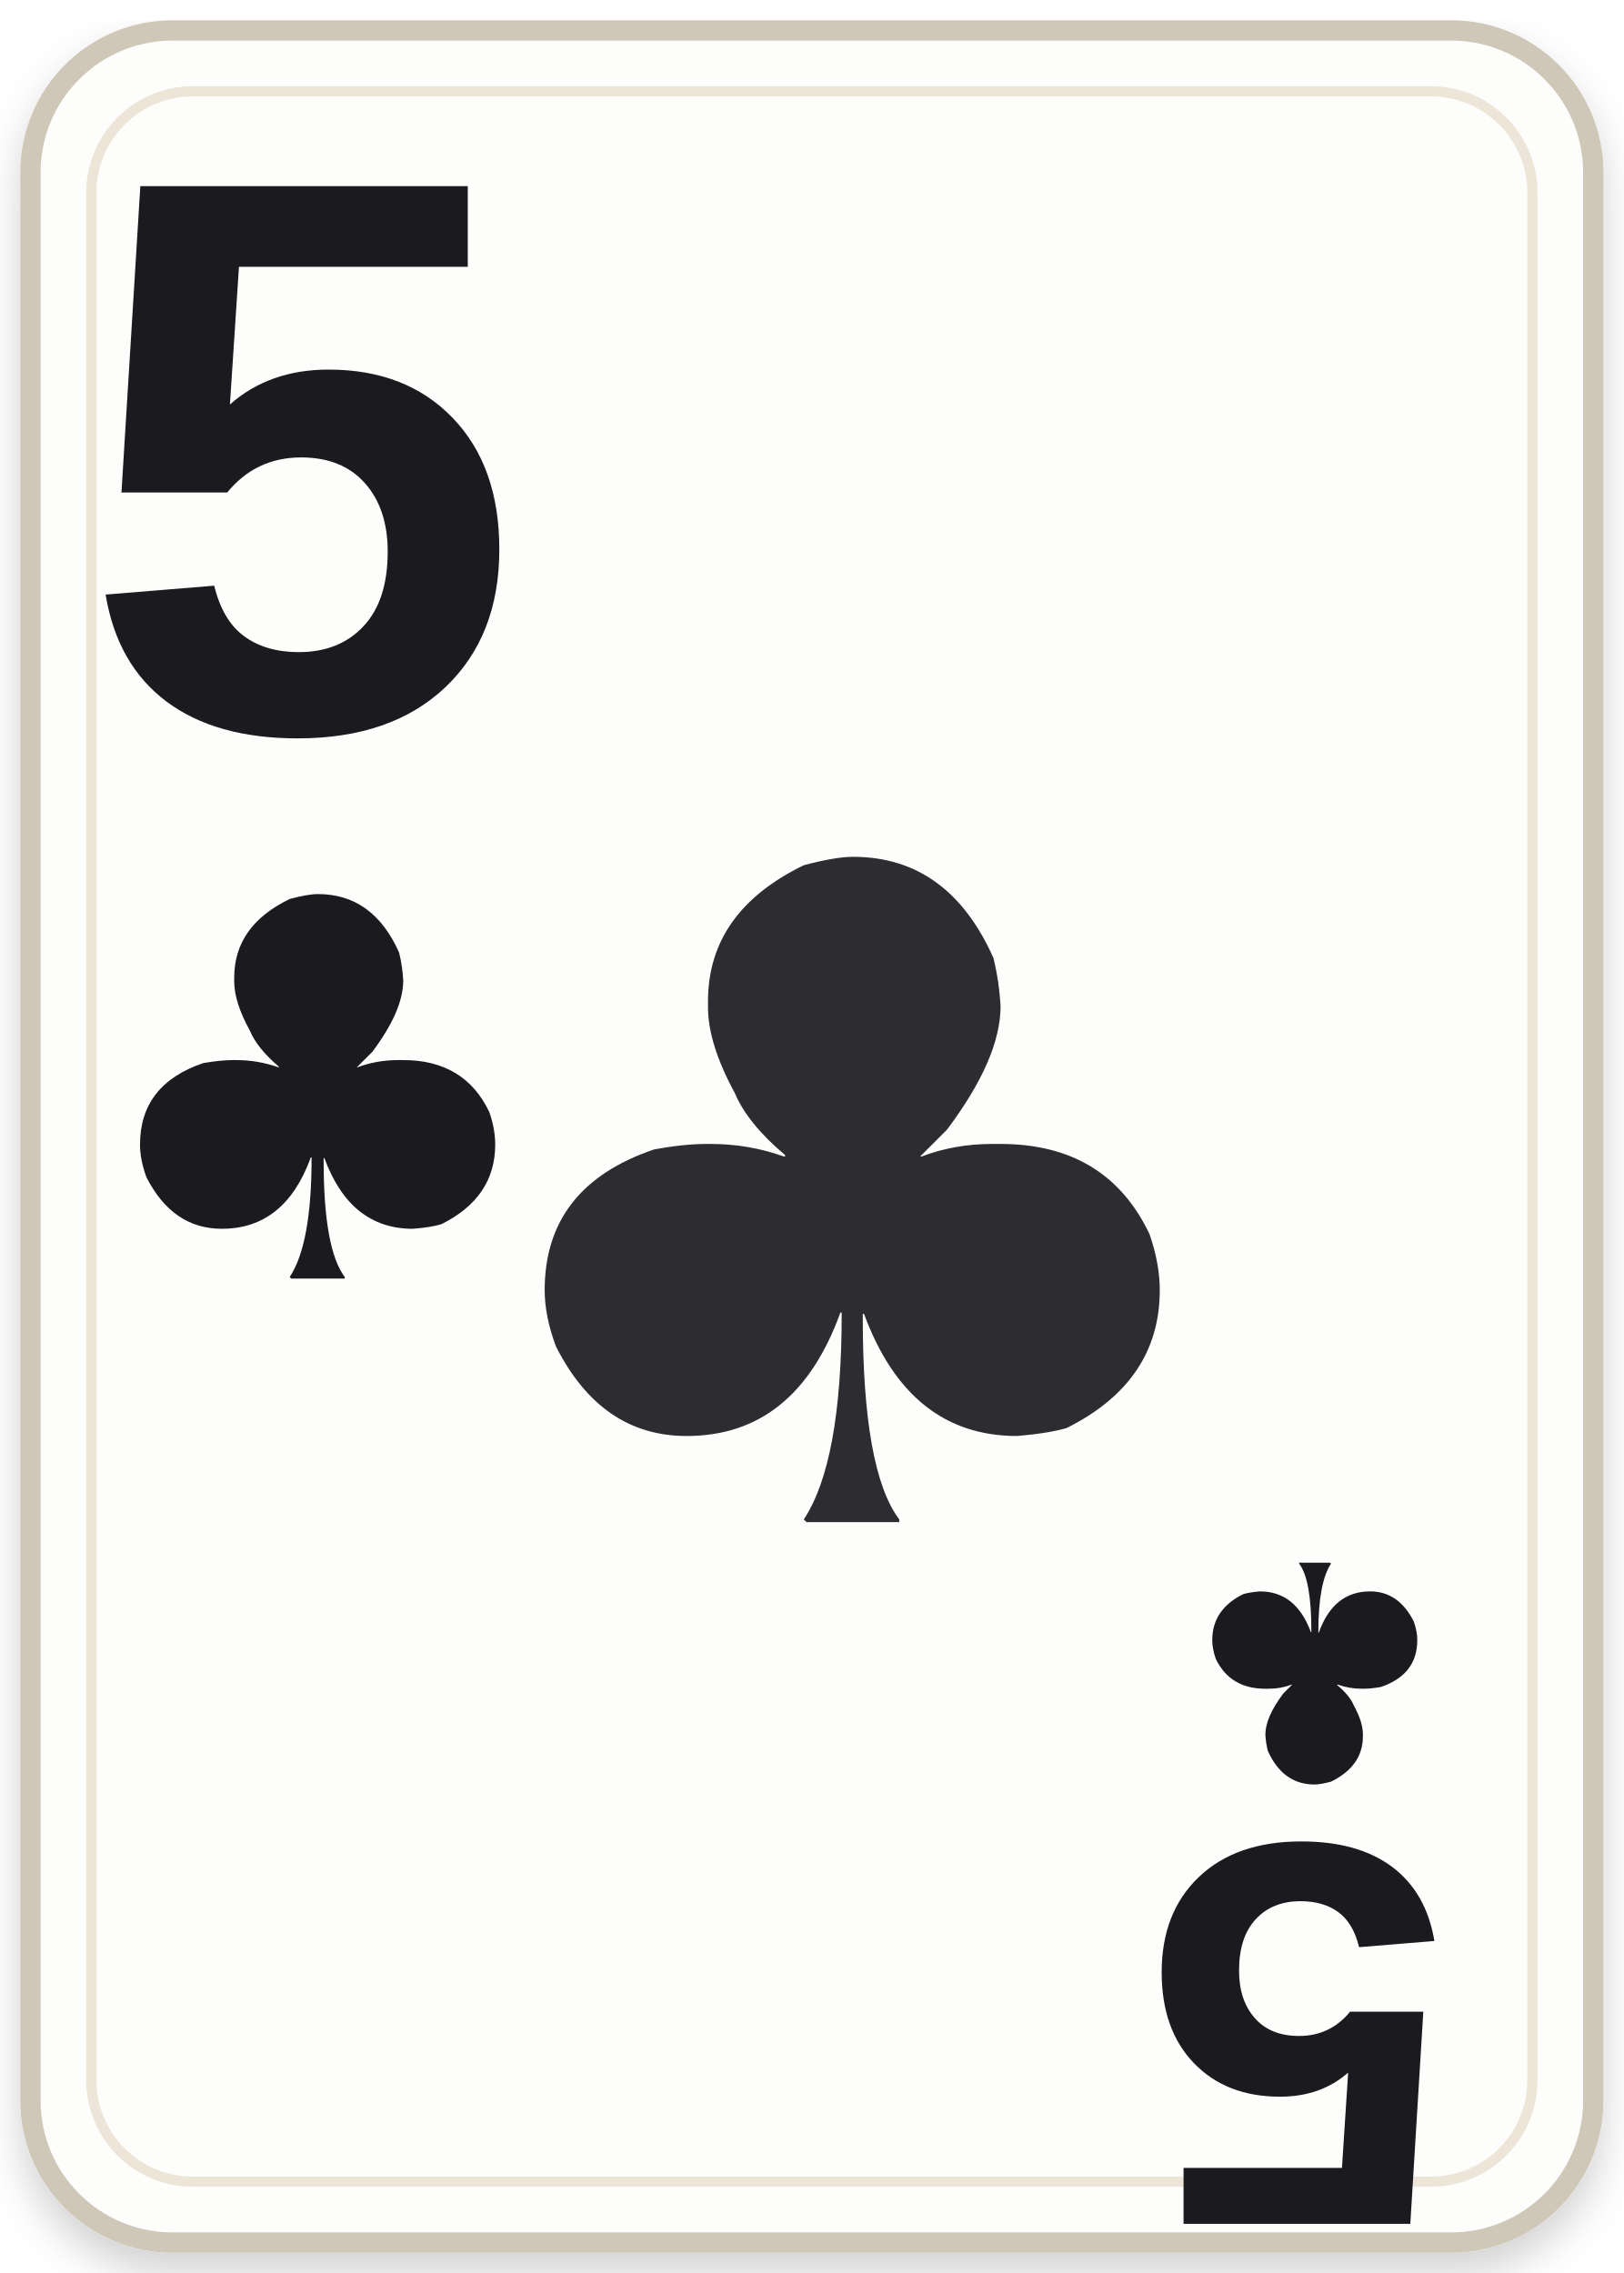
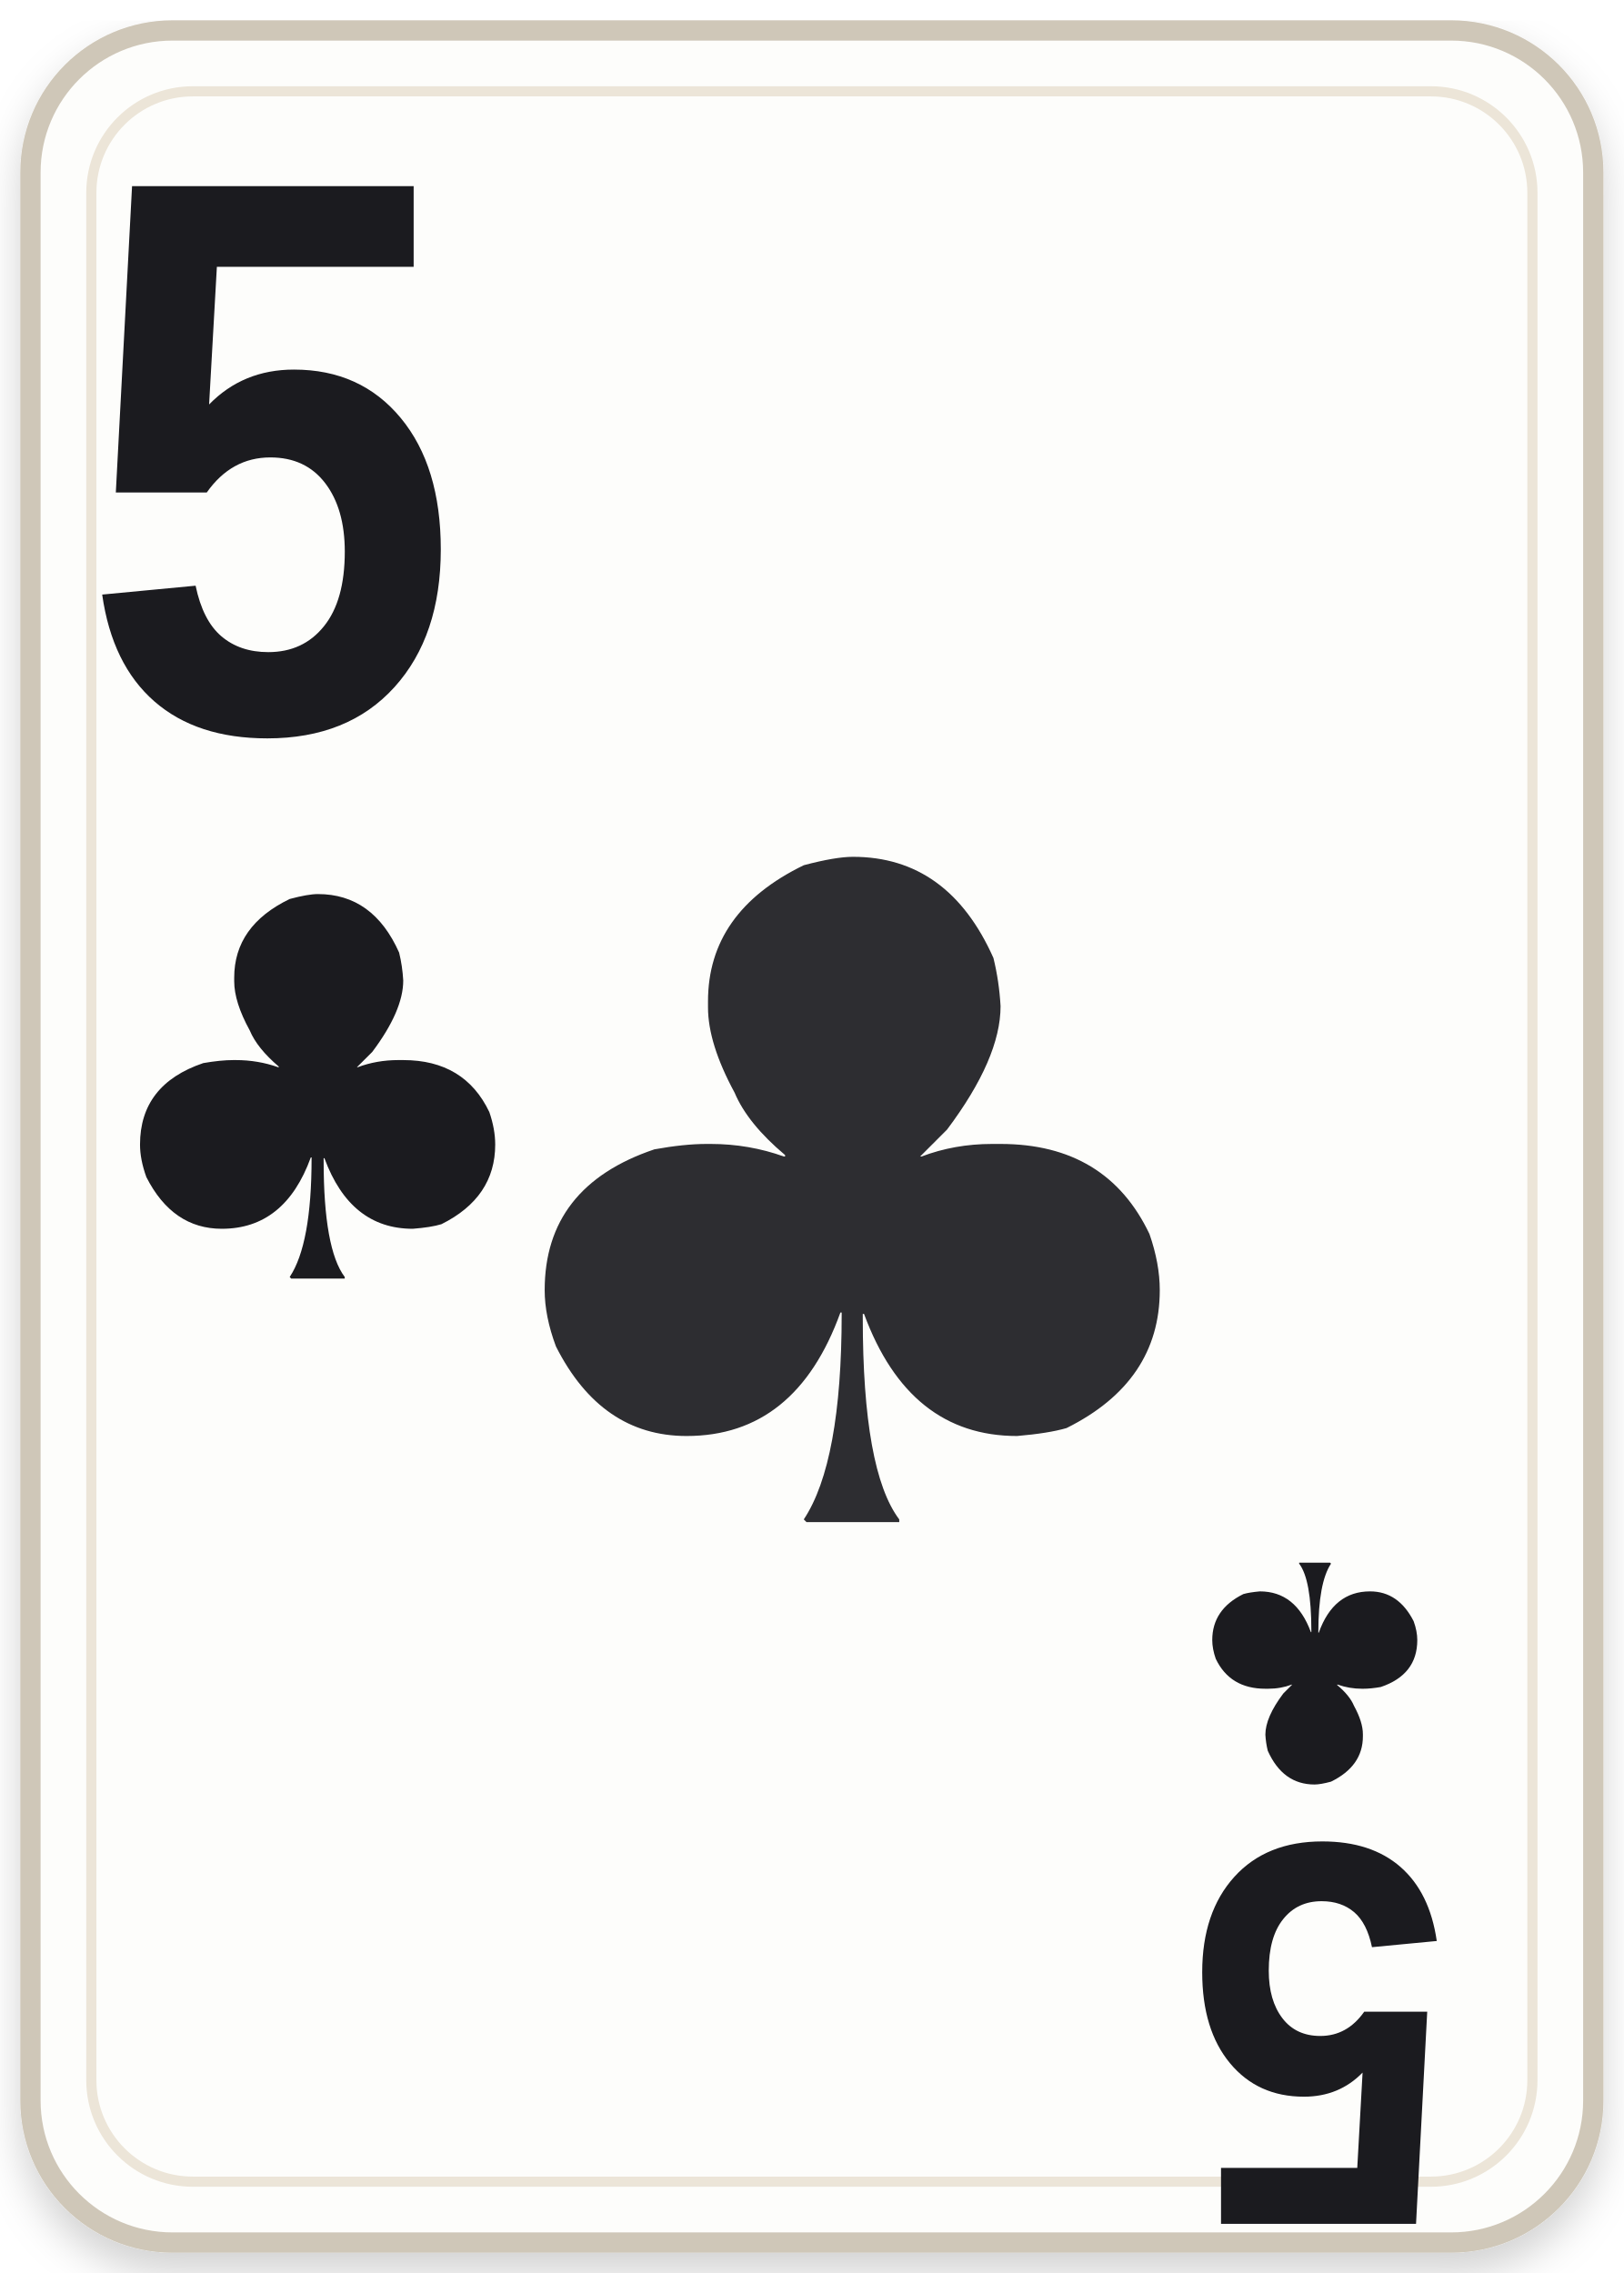
<svg xmlns="http://www.w3.org/2000/svg" viewBox="0 0 160 224" width="160" height="224">
  <defs>
    <filter id="s" x="-10%" y="-10%" width="120%" height="120%">
      <feDropShadow dx="0" dy="2" stdDeviation="2" flood-opacity=".18" />
    </filter>
  </defs>
  <rect x="3" y="3" width="154" height="218" rx="14" fill="#fdfdfb" stroke="#cfc7b8" stroke-width="2" filter="url(#s)" />
  <rect x="9" y="9" width="142" height="206" rx="10" fill="none" stroke="#ece5d8" />
-   <text x="8" y="72" font-family="Arial, Helvetica, sans-serif" font-size="78" font-weight="800" fill="#1b1b1f">5</text>
+   <g transform="translate(8 0) scale(0.86 1)">
+     <text x="0" y="72" font-family="Arial, Helvetica, sans-serif" font-size="78" font-weight="800" fill="#1b1b1f">5</text>
+   </g>
  <text x="8" y="126" font-family="Georgia, serif" font-size="52" fill="#1b1b1f">♣</text>
  <text x="84" y="150" text-anchor="middle" font-family="Georgia, serif" font-size="90" fill="#1b1b1f" opacity=".92">♣</text>
  <g transform="rotate(180 80 112)">
-     <text x="17" y="42" font-family="Arial, Helvetica, sans-serif" font-size="54" font-weight="800" fill="#1b1b1f">5</text>
+     <g transform="translate(17 0) scale(0.86 1)">
+       <text x="0" y="42" font-family="Arial, Helvetica, sans-serif" font-size="54" font-weight="800" fill="#1b1b1f">5</text>
+     </g>
    <text x="17" y="70" font-family="Georgia, serif" font-size="30" fill="#1b1b1f">♣</text>
  </g>
</svg>
